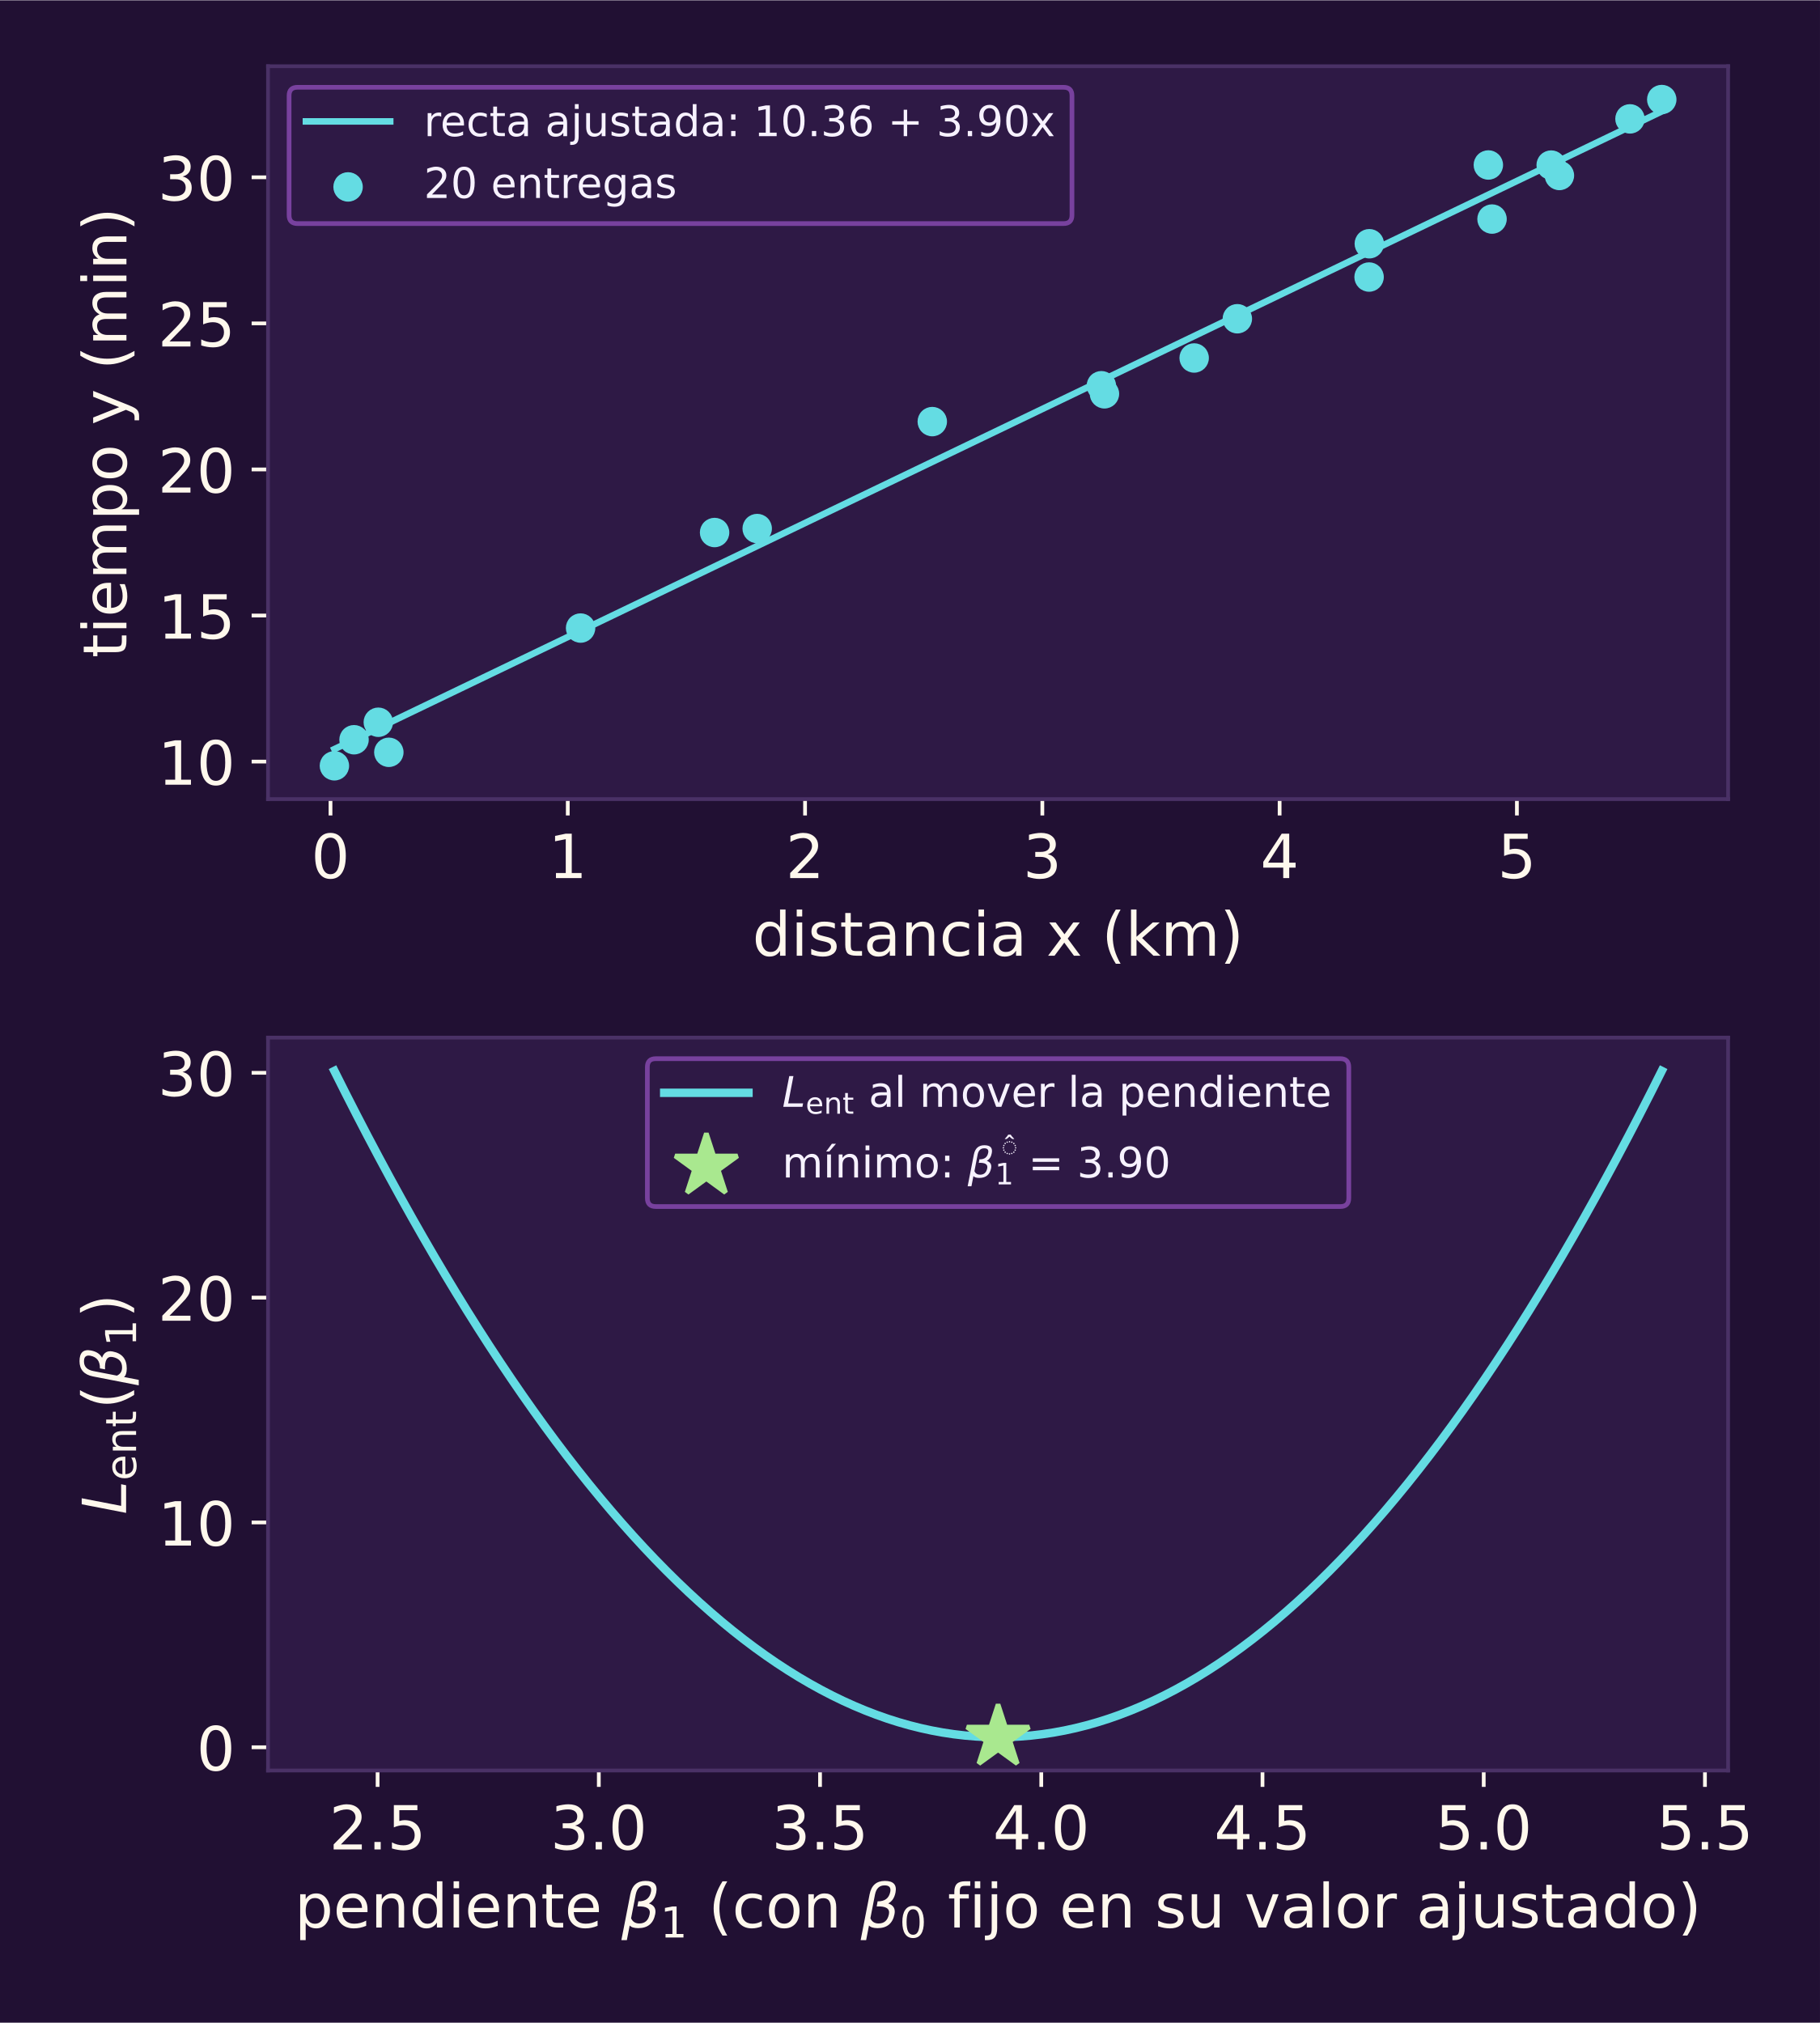
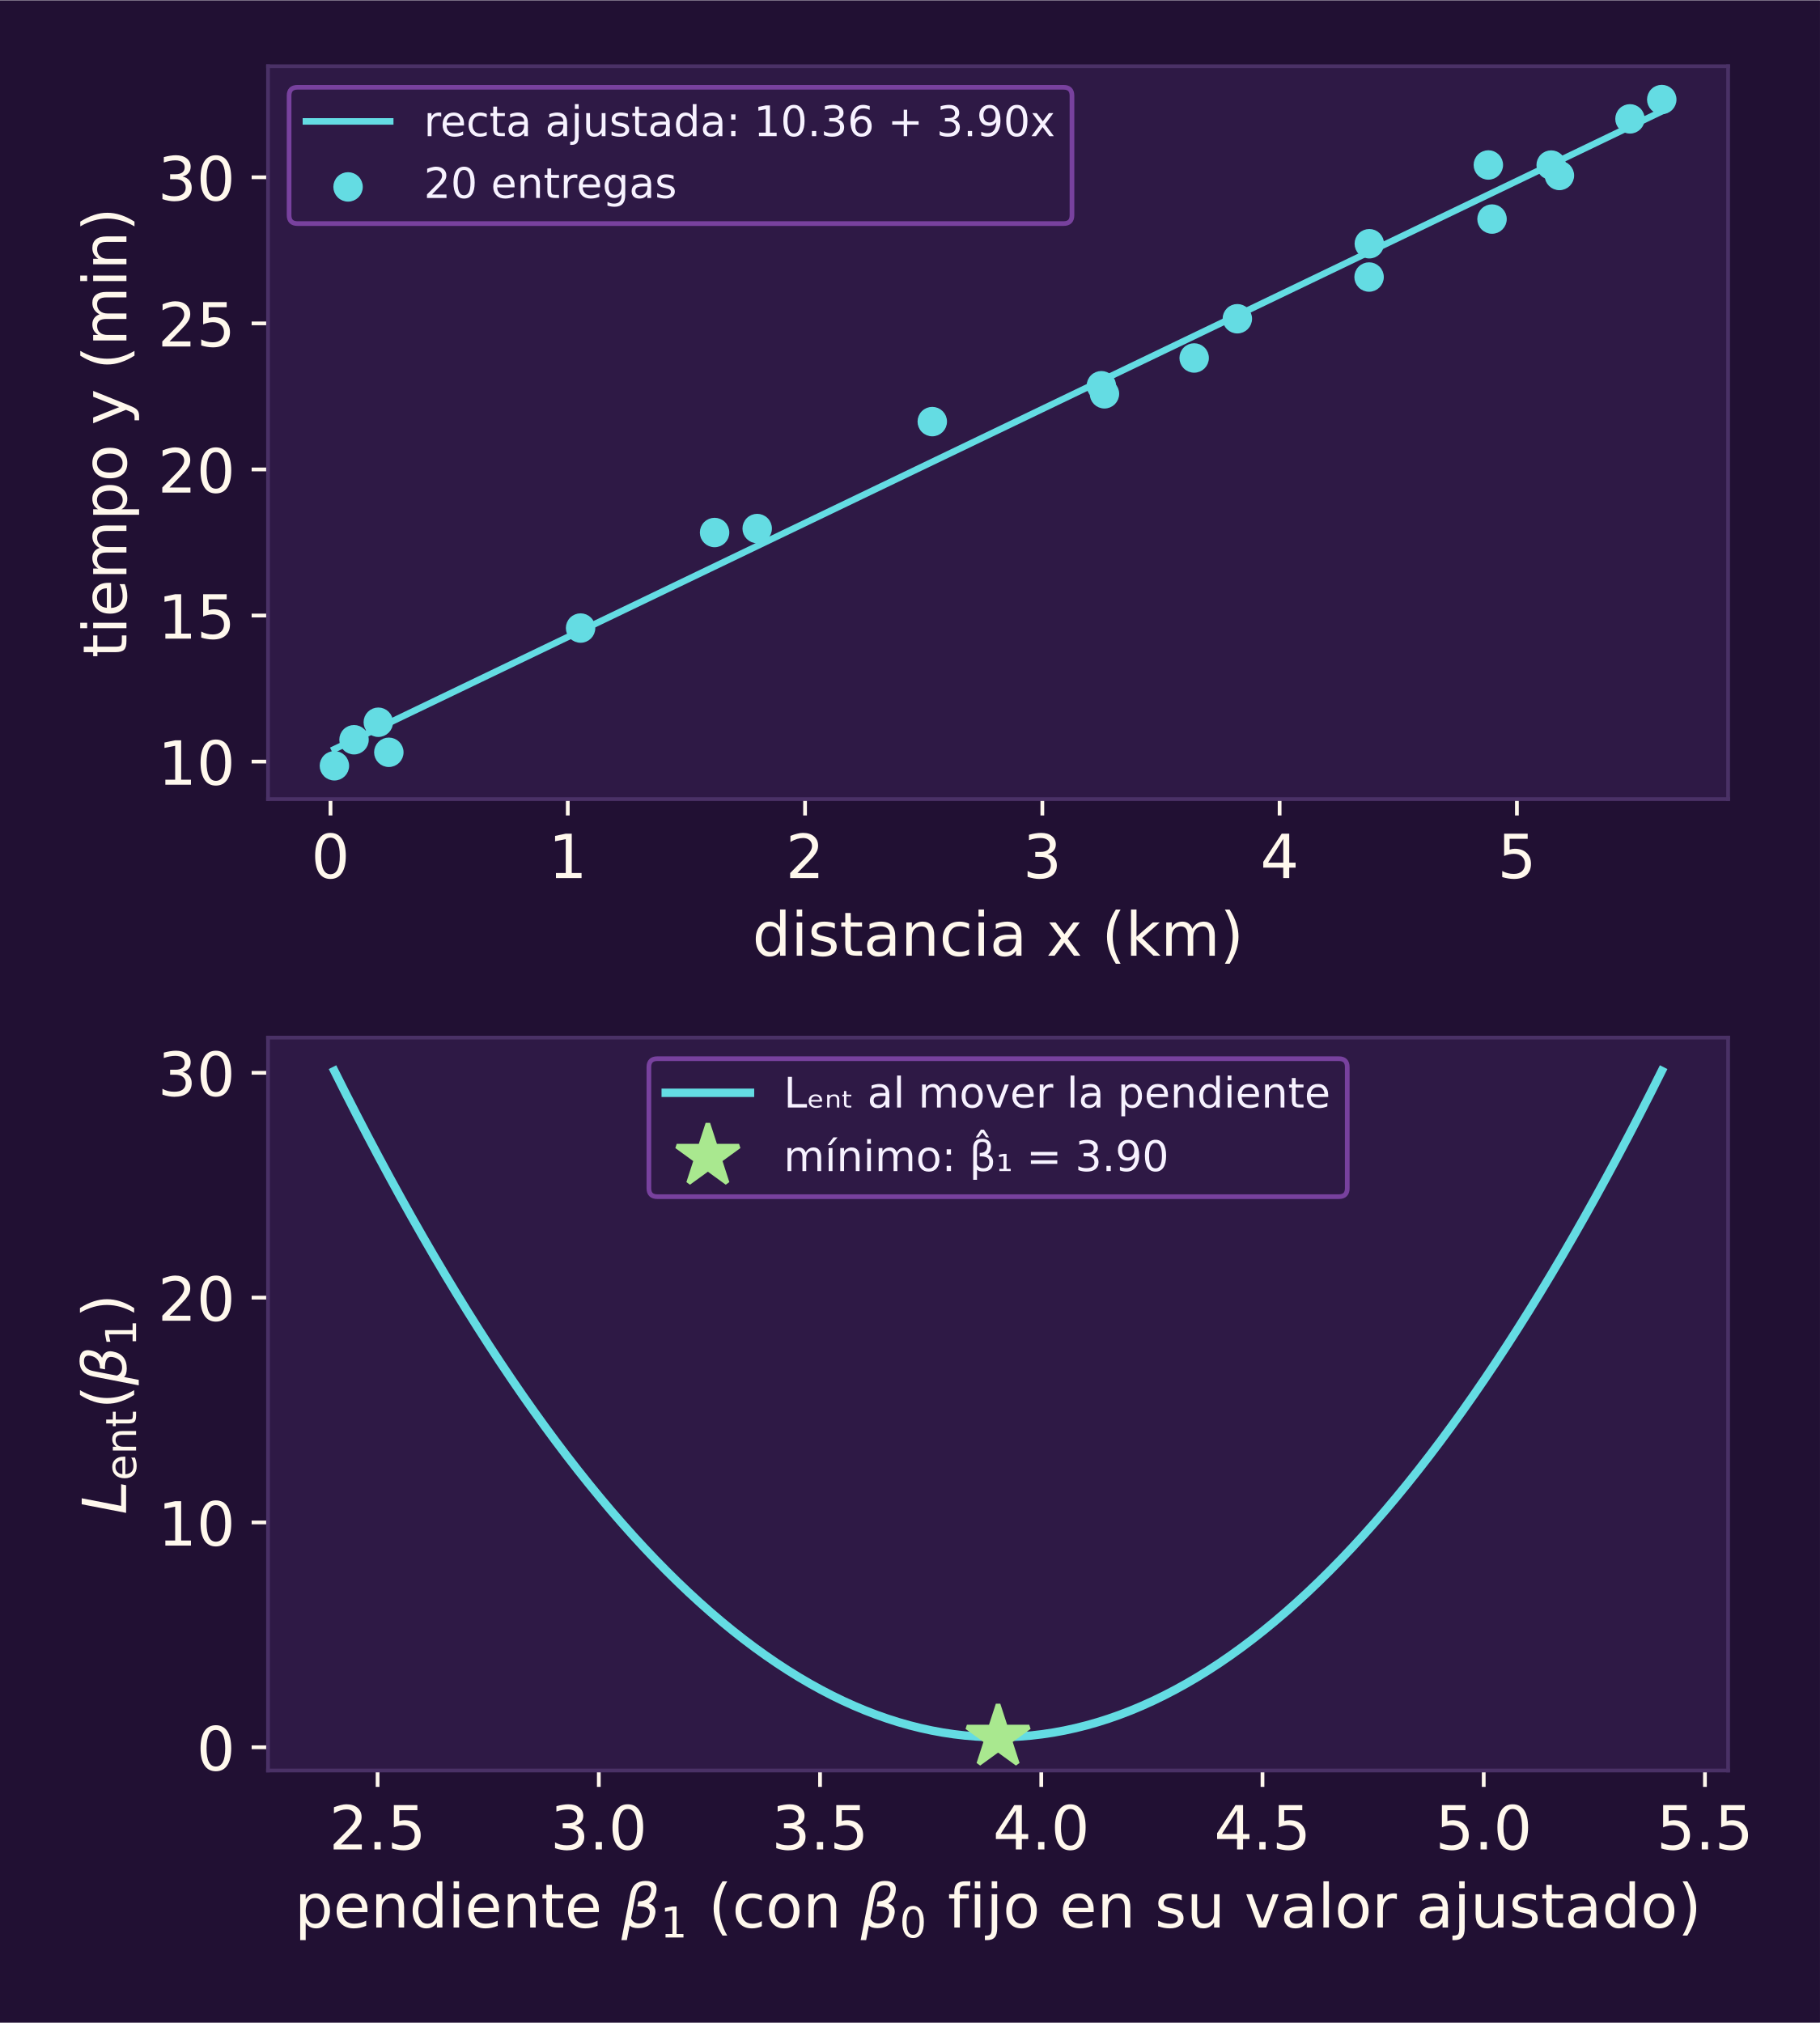
<svg xmlns="http://www.w3.org/2000/svg" xmlns:xlink="http://www.w3.org/1999/xlink" width="600" height="667" viewBox="0 0 388.8 432" role="img" aria-label="Arriba, 20 entregas y la recta ajustada, 10.36 más 3.90 x. Abajo, el error cuadrático medio de entrenamiento como función de la pendiente, una parábola con su mínimo en 3.90, donde vale 0.45: aprender es minimizar.">
  <rect x="0" y="0" width="388.8" height="432" fill="#211033" />
  <defs>
    <style type="text/css">*{stroke-linejoin: round; stroke-linecap: butt}</style>
  </defs>
  <g id="figure_1">
    <g id="patch_1">
      <path d="M 0 432  L 388.8 432  L 388.8 0  L 0 0  z " style="fill: #211033" />
    </g>
    <g id="axes_1">
      <g id="patch_2">
        <path d="M 57.26 170.62  L 369.192 170.62  L 369.192 14.04  L 57.26 14.04  z " style="fill: #2e1945" />
      </g>
      <g id="matplotlib.axis_1">
        <g id="xtick_1">
          <g id="line2d_1">
            <defs>
              <path id="md5d1416848" d="M 0 0  L 0 3.5  " style="stroke: #fff8ed; stroke-width: 0.8" />
            </defs>
            <g>
              <use xlink:href="#md5d1416848" x="70.606" y="170.62" style="fill: #fff8ed; stroke: #fff8ed; stroke-width: 0.8" />
            </g>
          </g>
          <g id="text_1">
            <text style="font-size: 13px; font-family: 'DejaVu Sans', sans-serif; text-anchor: middle; fill: #fff8ed" x="70.606" y="187.498" transform="rotate(-0 70.60582 187.498)">0</text>
          </g>
        </g>
        <g id="xtick_2">
          <g id="line2d_2">
            <g>
              <use xlink:href="#md5d1416848" x="121.298" y="170.62" style="fill: #fff8ed; stroke: #fff8ed; stroke-width: 0.8" />
            </g>
          </g>
          <g id="text_2">
            <text style="font-size: 13px; font-family: 'DejaVu Sans', sans-serif; text-anchor: middle; fill: #fff8ed" x="121.298" y="187.498" transform="rotate(-0 121.2985 187.498)">1</text>
          </g>
        </g>
        <g id="xtick_3">
          <g id="line2d_3">
            <g>
              <use xlink:href="#md5d1416848" x="171.991" y="170.62" style="fill: #fff8ed; stroke: #fff8ed; stroke-width: 0.8" />
            </g>
          </g>
          <g id="text_3">
            <text style="font-size: 13px; font-family: 'DejaVu Sans', sans-serif; text-anchor: middle; fill: #fff8ed" x="171.991" y="187.498" transform="rotate(-0 171.9911 187.498)">2</text>
          </g>
        </g>
        <g id="xtick_4">
          <g id="line2d_4">
            <g>
              <use xlink:href="#md5d1416848" x="222.684" y="170.62" style="fill: #fff8ed; stroke: #fff8ed; stroke-width: 0.8" />
            </g>
          </g>
          <g id="text_4">
            <text style="font-size: 13px; font-family: 'DejaVu Sans', sans-serif; text-anchor: middle; fill: #fff8ed" x="222.684" y="187.498" transform="rotate(-0 222.6838 187.498)">3</text>
          </g>
        </g>
        <g id="xtick_5">
          <g id="line2d_5">
            <g>
              <use xlink:href="#md5d1416848" x="273.376" y="170.62" style="fill: #fff8ed; stroke: #fff8ed; stroke-width: 0.8" />
            </g>
          </g>
          <g id="text_5">
            <text style="font-size: 13px; font-family: 'DejaVu Sans', sans-serif; text-anchor: middle; fill: #fff8ed" x="273.376" y="187.498" transform="rotate(-0 273.3765 187.498)">4</text>
          </g>
        </g>
        <g id="xtick_6">
          <g id="line2d_6">
            <g>
              <use xlink:href="#md5d1416848" x="324.069" y="170.62" style="fill: #fff8ed; stroke: #fff8ed; stroke-width: 0.8" />
            </g>
          </g>
          <g id="text_6">
            <text style="font-size: 13px; font-family: 'DejaVu Sans', sans-serif; text-anchor: middle; fill: #fff8ed" x="324.069" y="187.498" transform="rotate(-0 324.0691 187.498)">5</text>
          </g>
        </g>
        <g id="text_7">
          <text style="font-size: 13px; font-family: 'DejaVu Sans', sans-serif; text-anchor: middle; fill: #fff8ed" x="213.226" y="204.08" transform="rotate(-0 213.2262 204.0795)">distancia x (km)</text>
        </g>
      </g>
      <g id="matplotlib.axis_2">
        <g id="ytick_1">
          <g id="line2d_7">
            <defs>
              <path id="m7dde4cb0bd" d="M 0 0  L -3.5 0  " style="stroke: #fff8ed; stroke-width: 0.8" />
            </defs>
            <g>
              <use xlink:href="#m7dde4cb0bd" x="57.26" y="162.607" style="fill: #fff8ed; stroke: #fff8ed; stroke-width: 0.8" />
            </g>
          </g>
          <g id="text_8">
            <text style="font-size: 13px; font-family: 'DejaVu Sans', sans-serif; text-anchor: end; fill: #fff8ed" x="50.26" y="167.546" transform="rotate(-0 50.26 167.5463)">10</text>
          </g>
        </g>
        <g id="ytick_2">
          <g id="line2d_8">
            <g>
              <use xlink:href="#m7dde4cb0bd" x="57.26" y="131.399" style="fill: #fff8ed; stroke: #fff8ed; stroke-width: 0.8" />
            </g>
          </g>
          <g id="text_9">
            <text style="font-size: 13px; font-family: 'DejaVu Sans', sans-serif; text-anchor: end; fill: #fff8ed" x="50.26" y="136.338" transform="rotate(-0 50.26 136.3376)">15</text>
          </g>
        </g>
        <g id="ytick_3">
          <g id="line2d_9">
            <g>
              <use xlink:href="#m7dde4cb0bd" x="57.26" y="100.19" style="fill: #fff8ed; stroke: #fff8ed; stroke-width: 0.8" />
            </g>
          </g>
          <g id="text_10">
            <text style="font-size: 13px; font-family: 'DejaVu Sans', sans-serif; text-anchor: end; fill: #fff8ed" x="50.26" y="105.129" transform="rotate(-0 50.26 105.1288)">20</text>
          </g>
        </g>
        <g id="ytick_4">
          <g id="line2d_10">
            <g>
              <use xlink:href="#m7dde4cb0bd" x="57.26" y="68.981" style="fill: #fff8ed; stroke: #fff8ed; stroke-width: 0.8" />
            </g>
          </g>
          <g id="text_11">
            <text style="font-size: 13px; font-family: 'DejaVu Sans', sans-serif; text-anchor: end; fill: #fff8ed" x="50.26" y="73.92" transform="rotate(-0 50.26 73.92011)">25</text>
          </g>
        </g>
        <g id="ytick_5">
          <g id="line2d_11">
            <g>
              <use xlink:href="#m7dde4cb0bd" x="57.26" y="37.772" style="fill: #fff8ed; stroke: #fff8ed; stroke-width: 0.8" />
            </g>
          </g>
          <g id="text_12">
            <text style="font-size: 13px; font-family: 'DejaVu Sans', sans-serif; text-anchor: end; fill: #fff8ed" x="50.26" y="42.711" transform="rotate(-0 50.26 42.71137)">30</text>
          </g>
        </g>
        <g id="text_13">
          <text style="font-size: 13px; font-family: 'DejaVu Sans', sans-serif; text-anchor: middle; fill: #fff8ed" x="27.014" y="92.33" transform="rotate(-90 27.01391 92.33)">tiempo y (min)</text>
        </g>
      </g>
      <g id="patch_3">
        <path d="M 57.26 170.62  L 57.26 14.04  " style="fill: none; stroke: #4a3166; stroke-width: 0.8; stroke-linejoin: miter; stroke-linecap: square" />
      </g>
      <g id="patch_4">
        <path d="M 369.192 170.62  L 369.192 14.04  " style="fill: none; stroke: #4a3166; stroke-width: 0.8; stroke-linejoin: miter; stroke-linecap: square" />
      </g>
      <g id="patch_5">
        <path d="M 57.26 170.62  L 369.192 170.62  " style="fill: none; stroke: #4a3166; stroke-width: 0.8; stroke-linejoin: miter; stroke-linecap: square" />
      </g>
      <g id="patch_6">
        <path d="M 57.26 14.04  L 369.192 14.04  " style="fill: none; stroke: #4a3166; stroke-width: 0.8; stroke-linejoin: miter; stroke-linecap: square" />
      </g>
      <g id="muestra">
        <defs>
          <path id="mecf4e1a5b8" d="M 0 2.646  C 0.702 2.646 1.375 2.367 1.871 1.871  C 2.367 1.375 2.646 0.702 2.646 0  C 2.646 -0.702 2.367 -1.375 1.871 -1.871  C 1.375 -2.367 0.702 -2.646 0 -2.646  C -0.702 -2.646 -1.375 -2.367 -1.871 -1.871  C -2.367 -1.375 -2.646 -0.702 -2.646 0  C -2.646 0.702 -2.367 1.375 -1.871 1.871  C -1.375 2.367 -0.702 2.646 0 2.646  z " style="stroke: #64dce3" />
        </defs>
        <g clip-path="url(#p822f8dad43)">
          <use xlink:href="#mecf4e1a5b8" x="264.342" y="67.992" style="fill: #64dce3; stroke: #64dce3" />
          <use xlink:href="#mecf4e1a5b8" x="152.663" y="113.664" style="fill: #64dce3; stroke: #64dce3" />
          <use xlink:href="#mecf4e1a5b8" x="83.068" y="160.621" style="fill: #64dce3; stroke: #64dce3" />
          <use xlink:href="#mecf4e1a5b8" x="75.633" y="157.937" style="fill: #64dce3; stroke: #64dce3" />
          <use xlink:href="#mecf4e1a5b8" x="317.967" y="35.139" style="fill: #64dce3; stroke: #64dce3" />
          <use xlink:href="#mecf4e1a5b8" x="348.226" y="25.288" style="fill: #64dce3; stroke: #64dce3" />
          <use xlink:href="#mecf4e1a5b8" x="255.118" y="76.373" style="fill: #64dce3; stroke: #64dce3" />
          <use xlink:href="#mecf4e1a5b8" x="292.487" y="59.081" style="fill: #64dce3; stroke: #64dce3" />
          <use xlink:href="#mecf4e1a5b8" x="235.953" y="84.028" style="fill: #64dce3; stroke: #64dce3" />
          <use xlink:href="#mecf4e1a5b8" x="355.014" y="21.157" style="fill: #64dce3; stroke: #64dce3" />
          <use xlink:href="#mecf4e1a5b8" x="318.753" y="46.693" style="fill: #64dce3; stroke: #64dce3" />
          <use xlink:href="#mecf4e1a5b8" x="71.439" y="163.503" style="fill: #64dce3; stroke: #64dce3" />
          <use xlink:href="#mecf4e1a5b8" x="331.39" y="35.16" style="fill: #64dce3; stroke: #64dce3" />
          <use xlink:href="#mecf4e1a5b8" x="80.821" y="154.2" style="fill: #64dce3; stroke: #64dce3" />
          <use xlink:href="#mecf4e1a5b8" x="292.535" y="51.964" style="fill: #64dce3; stroke: #64dce3" />
          <use xlink:href="#mecf4e1a5b8" x="124.033" y="134.076" style="fill: #64dce3; stroke: #64dce3" />
          <use xlink:href="#mecf4e1a5b8" x="333.147" y="37.382" style="fill: #64dce3; stroke: #64dce3" />
          <use xlink:href="#mecf4e1a5b8" x="235.294" y="82.304" style="fill: #64dce3; stroke: #64dce3" />
          <use xlink:href="#mecf4e1a5b8" x="161.765" y="112.817" style="fill: #64dce3; stroke: #64dce3" />
          <use xlink:href="#mecf4e1a5b8" x="199.169" y="89.966" style="fill: #64dce3; stroke: #64dce3" />
        </g>
      </g>
      <g id="ajuste">
        <path d="M 71.439 159.945  L 355.014 23.688  L 355.014 23.688  " clip-path="url(#p822f8dad43)" style="fill: none; stroke: #64dce3; stroke-width: 1.4; stroke-linecap: square" />
      </g>
      <g id="legend_1">
        <g id="patch_7">
          <path d="M 63.56 47.661  L 227.214 47.661  Q 229.014 47.661 229.014 45.861  L 229.014 20.34  Q 229.014 18.54 227.214 18.54  L 63.56 18.54  Q 61.76 18.54 61.76 20.34  L 61.76 45.861  Q 61.76 47.661 63.56 47.661  z " style="fill: #2e1945; stroke: #78419e; stroke-linejoin: miter" />
        </g>
        <g id="line2d_12">
          <path d="M 65.36 25.829  L 74.36 25.829  L 83.36 25.829  " style="fill: none; stroke: #64dce3; stroke-width: 1.4; stroke-linecap: square" />
        </g>
        <g id="text_14">
          <text style="font-size: 9px; font-family: 'DejaVu Sans', sans-serif; text-anchor: start; fill: #f7f2ff" x="90.56" y="28.979" transform="rotate(-0 90.56 28.97859)">recta ajustada: 10.36 + 3.90x</text>
        </g>
        <g id="PathCollection_1">
          <g>
            <use xlink:href="#mecf4e1a5b8" x="74.36" y="39.826" style="fill: #64dce3; stroke: #64dce3" />
          </g>
        </g>
        <g id="text_15">
          <text style="font-size: 9px; font-family: 'DejaVu Sans', sans-serif; text-anchor: start; fill: #f7f2ff" x="90.56" y="42.189" transform="rotate(-0 90.56 42.18891)">20 entregas</text>
        </g>
      </g>
    </g>
    <g id="axes_2">
      <g id="patch_8">
        <path d="M 57.26 378.16  L 369.192 378.16  L 369.192 221.58  L 57.26 221.58  z " style="fill: #2e1945" />
      </g>
      <g id="matplotlib.axis_3">
        <g id="xtick_7">
          <g id="line2d_13">
            <g>
              <use xlink:href="#md5d1416848" x="80.667" y="378.16" style="fill: #fff8ed; stroke: #fff8ed; stroke-width: 0.8" />
            </g>
          </g>
          <g id="text_16">
            <text style="font-size: 13px; font-family: 'DejaVu Sans', sans-serif; text-anchor: middle; fill: #fff8ed" x="80.667" y="395.038" transform="rotate(-0 80.66662 395.038)">2.5</text>
          </g>
        </g>
        <g id="xtick_8">
          <g id="line2d_14">
            <g>
              <use xlink:href="#md5d1416848" x="127.929" y="378.16" style="fill: #fff8ed; stroke: #fff8ed; stroke-width: 0.8" />
            </g>
          </g>
          <g id="text_17">
            <text style="font-size: 13px; font-family: 'DejaVu Sans', sans-serif; text-anchor: middle; fill: #fff8ed" x="127.929" y="395.038" transform="rotate(-0 127.9291 395.038)">3.0</text>
          </g>
        </g>
        <g id="xtick_9">
          <g id="line2d_15">
            <g>
              <use xlink:href="#md5d1416848" x="175.192" y="378.16" style="fill: #fff8ed; stroke: #fff8ed; stroke-width: 0.8" />
            </g>
          </g>
          <g id="text_18">
            <text style="font-size: 13px; font-family: 'DejaVu Sans', sans-serif; text-anchor: middle; fill: #fff8ed" x="175.192" y="395.038" transform="rotate(-0 175.1916 395.038)">3.5</text>
          </g>
        </g>
        <g id="xtick_10">
          <g id="line2d_16">
            <g>
              <use xlink:href="#md5d1416848" x="222.454" y="378.16" style="fill: #fff8ed; stroke: #fff8ed; stroke-width: 0.8" />
            </g>
          </g>
          <g id="text_19">
            <text style="font-size: 13px; font-family: 'DejaVu Sans', sans-serif; text-anchor: middle; fill: #fff8ed" x="222.454" y="395.038" transform="rotate(-0 222.4541 395.038)">4.0</text>
          </g>
        </g>
        <g id="xtick_11">
          <g id="line2d_17">
            <g>
              <use xlink:href="#md5d1416848" x="269.717" y="378.16" style="fill: #fff8ed; stroke: #fff8ed; stroke-width: 0.8" />
            </g>
          </g>
          <g id="text_20">
            <text style="font-size: 13px; font-family: 'DejaVu Sans', sans-serif; text-anchor: middle; fill: #fff8ed" x="269.717" y="395.038" transform="rotate(-0 269.7166 395.038)">4.5</text>
          </g>
        </g>
        <g id="xtick_12">
          <g id="line2d_18">
            <g>
              <use xlink:href="#md5d1416848" x="316.979" y="378.16" style="fill: #fff8ed; stroke: #fff8ed; stroke-width: 0.8" />
            </g>
          </g>
          <g id="text_21">
            <text style="font-size: 13px; font-family: 'DejaVu Sans', sans-serif; text-anchor: middle; fill: #fff8ed" x="316.979" y="395.038" transform="rotate(-0 316.9791 395.038)">5.0</text>
          </g>
        </g>
        <g id="xtick_13">
          <g id="line2d_19">
            <g>
              <use xlink:href="#md5d1416848" x="364.242" y="378.16" style="fill: #fff8ed; stroke: #fff8ed; stroke-width: 0.8" />
            </g>
          </g>
          <g id="text_22">
            <text style="font-size: 13px; font-family: 'DejaVu Sans', sans-serif; text-anchor: middle; fill: #fff8ed" x="364.242" y="395.038" transform="rotate(-0 364.2416 395.038)">5.5</text>
          </g>
        </g>
        <g id="text_23">
          <g style="fill: #fff8ed" transform="translate(62.94622 411.7516)">
            <text>
              <tspan x="0" y="-0.047" style="font-size: 13px; font-family: 'DejaVu Sans'; fill: #fff8ed">p</tspan>
              <tspan x="8.252" y="-0.047" style="font-size: 13px; font-family: 'DejaVu Sans'; fill: #fff8ed">e</tspan>
              <tspan x="16.25" y="-0.047" style="font-size: 13px; font-family: 'DejaVu Sans'; fill: #fff8ed">n</tspan>
              <tspan x="24.489" y="-0.047" style="font-size: 13px; font-family: 'DejaVu Sans'; fill: #fff8ed">d</tspan>
              <tspan x="32.741" y="-0.047" style="font-size: 13px; font-family: 'DejaVu Sans'; fill: #fff8ed">i</tspan>
              <tspan x="36.353" y="-0.047" style="font-size: 13px; font-family: 'DejaVu Sans'; fill: #fff8ed">e</tspan>
              <tspan x="44.351" y="-0.047" style="font-size: 13px; font-family: 'DejaVu Sans'; fill: #fff8ed">n</tspan>
              <tspan x="52.59" y="-0.047" style="font-size: 13px; font-family: 'DejaVu Sans'; fill: #fff8ed">t</tspan>
              <tspan x="57.688" y="-0.047" style="font-size: 13px; font-family: 'DejaVu Sans'; fill: #fff8ed">e</tspan>
              <tspan x="65.686" y="-0.047" style="font-size: 13px; font-family: 'DejaVu Sans'; fill: #fff8ed"> </tspan>
              <tspan x="84.259" y="-0.047" style="font-size: 13px; font-family: 'DejaVu Sans'; fill: #fff8ed"> </tspan>
              <tspan x="88.392" y="-0.047" style="font-size: 13px; font-family: 'DejaVu Sans'; fill: #fff8ed">(</tspan>
              <tspan x="93.464" y="-0.047" style="font-size: 13px; font-family: 'DejaVu Sans'; fill: #fff8ed">c</tspan>
              <tspan x="100.611" y="-0.047" style="font-size: 13px; font-family: 'DejaVu Sans'; fill: #fff8ed">o</tspan>
              <tspan x="108.565" y="-0.047" style="font-size: 13px; font-family: 'DejaVu Sans'; fill: #fff8ed">n</tspan>
              <tspan x="116.804" y="-0.047" style="font-size: 13px; font-family: 'DejaVu Sans'; fill: #fff8ed"> </tspan>
              <tspan x="135.378" y="-0.047" style="font-size: 13px; font-family: 'DejaVu Sans'; fill: #fff8ed"> </tspan>
              <tspan x="139.51" y="-0.047" style="font-size: 13px; font-family: 'DejaVu Sans'; fill: #fff8ed">f</tspan>
              <tspan x="144.087" y="-0.047" style="font-size: 13px; font-family: 'DejaVu Sans'; fill: #fff8ed">i</tspan>
              <tspan x="147.699" y="-0.047" style="font-size: 13px; font-family: 'DejaVu Sans'; fill: #fff8ed">j</tspan>
              <tspan x="151.31" y="-0.047" style="font-size: 13px; font-family: 'DejaVu Sans'; fill: #fff8ed">o</tspan>
              <tspan x="159.264" y="-0.047" style="font-size: 13px; font-family: 'DejaVu Sans'; fill: #fff8ed"> </tspan>
              <tspan x="163.396" y="-0.047" style="font-size: 13px; font-family: 'DejaVu Sans'; fill: #fff8ed">e</tspan>
              <tspan x="171.394" y="-0.047" style="font-size: 13px; font-family: 'DejaVu Sans'; fill: #fff8ed">n</tspan>
              <tspan x="179.634" y="-0.047" style="font-size: 13px; font-family: 'DejaVu Sans'; fill: #fff8ed"> </tspan>
              <tspan x="183.766" y="-0.047" style="font-size: 13px; font-family: 'DejaVu Sans'; fill: #fff8ed">s</tspan>
              <tspan x="190.539" y="-0.047" style="font-size: 13px; font-family: 'DejaVu Sans'; fill: #fff8ed">u</tspan>
              <tspan x="198.778" y="-0.047" style="font-size: 13px; font-family: 'DejaVu Sans'; fill: #fff8ed"> </tspan>
              <tspan x="202.91" y="-0.047" style="font-size: 13px; font-family: 'DejaVu Sans'; fill: #fff8ed">v</tspan>
              <tspan x="210.604" y="-0.047" style="font-size: 13px; font-family: 'DejaVu Sans'; fill: #fff8ed">a</tspan>
              <tspan x="218.57" y="-0.047" style="font-size: 13px; font-family: 'DejaVu Sans'; fill: #fff8ed">l</tspan>
              <tspan x="222.182" y="-0.047" style="font-size: 13px; font-family: 'DejaVu Sans'; fill: #fff8ed">o</tspan>
              <tspan x="230.136" y="-0.047" style="font-size: 13px; font-family: 'DejaVu Sans'; fill: #fff8ed">r</tspan>
              <tspan x="235.48" y="-0.047" style="font-size: 13px; font-family: 'DejaVu Sans'; fill: #fff8ed"> </tspan>
              <tspan x="239.613" y="-0.047" style="font-size: 13px; font-family: 'DejaVu Sans'; fill: #fff8ed">a</tspan>
              <tspan x="247.579" y="-0.047" style="font-size: 13px; font-family: 'DejaVu Sans'; fill: #fff8ed">j</tspan>
              <tspan x="251.191" y="-0.047" style="font-size: 13px; font-family: 'DejaVu Sans'; fill: #fff8ed">u</tspan>
              <tspan x="259.43" y="-0.047" style="font-size: 13px; font-family: 'DejaVu Sans'; fill: #fff8ed">s</tspan>
              <tspan x="266.203" y="-0.047" style="font-size: 13px; font-family: 'DejaVu Sans'; fill: #fff8ed">t</tspan>
              <tspan x="271.3" y="-0.047" style="font-size: 13px; font-family: 'DejaVu Sans'; fill: #fff8ed">a</tspan>
              <tspan x="279.266" y="-0.047" style="font-size: 13px; font-family: 'DejaVu Sans'; fill: #fff8ed">d</tspan>
              <tspan x="287.518" y="-0.047" style="font-size: 13px; font-family: 'DejaVu Sans'; fill: #fff8ed">o</tspan>
              <tspan x="295.472" y="-0.047" style="font-size: 13px; font-family: 'DejaVu Sans'; fill: #fff8ed">)</tspan>
              <tspan x="69.818" y="-0.047" style="font-style: oblique; font-size: 13px; font-family: 'DejaVu Sans'; fill: #fff8ed">β</tspan>
              <tspan x="120.936" y="-0.047" style="font-style: oblique; font-size: 13px; font-family: 'DejaVu Sans'; fill: #fff8ed">β</tspan>
              <tspan x="78.114" y="2.086" style="font-size: 9.1px; font-family: 'DejaVu Sans'; fill: #fff8ed">1</tspan>
              <tspan x="129.233" y="2.086" style="font-size: 9.1px; font-family: 'DejaVu Sans'; fill: #fff8ed">0</tspan>
            </text>
          </g>
        </g>
      </g>
      <g id="matplotlib.axis_4">
        <g id="ytick_6">
          <g id="line2d_20">
            <g>
              <use xlink:href="#m7dde4cb0bd" x="57.26" y="373.202" style="fill: #fff8ed; stroke: #fff8ed; stroke-width: 0.8" />
            </g>
          </g>
          <g id="text_24">
            <text style="font-size: 13px; font-family: 'DejaVu Sans', sans-serif; text-anchor: end; fill: #fff8ed" x="50.26" y="378.141" transform="rotate(-0 50.26 378.1412)">0</text>
          </g>
        </g>
        <g id="ytick_7">
          <g id="line2d_21">
            <g>
              <use xlink:href="#m7dde4cb0bd" x="57.26" y="325.167" style="fill: #fff8ed; stroke: #fff8ed; stroke-width: 0.8" />
            </g>
          </g>
          <g id="text_25">
            <text style="font-size: 13px; font-family: 'DejaVu Sans', sans-serif; text-anchor: end; fill: #fff8ed" x="50.26" y="330.106" transform="rotate(-0 50.26 330.106)">10</text>
          </g>
        </g>
        <g id="ytick_8">
          <g id="line2d_22">
            <g>
              <use xlink:href="#m7dde4cb0bd" x="57.26" y="277.132" style="fill: #fff8ed; stroke: #fff8ed; stroke-width: 0.8" />
            </g>
          </g>
          <g id="text_26">
            <text style="font-size: 13px; font-family: 'DejaVu Sans', sans-serif; text-anchor: end; fill: #fff8ed" x="50.26" y="282.071" transform="rotate(-0 50.26 282.0709)">20</text>
          </g>
        </g>
        <g id="ytick_9">
          <g id="line2d_23">
            <g>
              <use xlink:href="#m7dde4cb0bd" x="57.26" y="229.097" style="fill: #fff8ed; stroke: #fff8ed; stroke-width: 0.8" />
            </g>
          </g>
          <g id="text_27">
            <text style="font-size: 13px; font-family: 'DejaVu Sans', sans-serif; text-anchor: end; fill: #fff8ed" x="50.26" y="234.036" transform="rotate(-0 50.26 234.0358)">30</text>
          </g>
        </g>
        <g id="text_28">
          <g style="fill: #fff8ed" transform="translate(26.9875 323.465) rotate(-90)">
            <text>
              <tspan x="0" y="-0.047" style="font-style: oblique; font-size: 13px; font-family: 'DejaVu Sans'; fill: #fff8ed">L</tspan>
              <tspan x="27.604" y="-0.047" style="font-style: oblique; font-size: 13px; font-family: 'DejaVu Sans'; fill: #fff8ed">β</tspan>
              <tspan x="7.243" y="2.086" style="font-size: 9.1px; font-family: 'DejaVu Sans'; fill: #fff8ed">e</tspan>
              <tspan x="12.841" y="2.086" style="font-size: 9.1px; font-family: 'DejaVu Sans'; fill: #fff8ed">n</tspan>
              <tspan x="18.609" y="2.086" style="font-size: 9.1px; font-family: 'DejaVu Sans'; fill: #fff8ed">t</tspan>
              <tspan x="35.9" y="2.086" style="font-size: 9.1px; font-family: 'DejaVu Sans'; fill: #fff8ed">1</tspan>
              <tspan x="22.532" y="-0.047" style="font-size: 13px; font-family: 'DejaVu Sans'; fill: #fff8ed">(</tspan>
              <tspan x="42.046" y="-0.047" style="font-size: 13px; font-family: 'DejaVu Sans'; fill: #fff8ed">)</tspan>
            </text>
          </g>
        </g>
      </g>
      <g id="line2d_24">
        <path d="M 71.439 228.697  L 73.802 233.403  L 76.165 238.029  L 78.528 242.576  L 80.891 247.044  L 83.254 251.433  L 85.617 255.743  L 87.981 259.974  L 90.344 264.125  L 92.707 268.198  L 95.07 272.192  L 97.433 276.106  L 99.796 279.942  L 102.159 283.698  L 104.522 287.375  L 106.886 290.973  L 109.249 294.493  L 111.612 297.933  L 113.975 301.293  L 116.338 304.575  L 118.701 307.778  L 121.064 310.902  L 123.427 313.946  L 125.791 316.912  L 128.154 319.798  L 130.517 322.606  L 132.88 325.334  L 135.243 327.983  L 137.606 330.553  L 139.969 333.044  L 142.332 335.456  L 144.696 337.789  L 147.059 340.043  L 149.422 342.218  L 151.785 344.313  L 154.148 346.33  L 156.511 348.267  L 158.874 350.126  L 161.237 351.905  L 163.601 353.605  L 165.964 355.227  L 168.327 356.769  L 170.69 358.232  L 173.053 359.616  L 175.416 360.92  L 177.779 362.146  L 180.142 363.293  L 182.506 364.36  L 184.869 365.349  L 187.232 366.258  L 189.595 367.089  L 191.958 367.84  L 194.321 368.512  L 196.684 369.105  L 199.047 369.619  L 201.411 370.054  L 203.774 370.41  L 206.137 370.687  L 208.5 370.885  L 210.863 371.003  L 213.226 371.043  L 215.589 371.003  L 217.952 370.885  L 220.316 370.687  L 222.679 370.41  L 225.042 370.054  L 227.405 369.619  L 229.768 369.105  L 232.131 368.512  L 234.494 367.84  L 236.857 367.089  L 239.221 366.258  L 241.584 365.349  L 243.947 364.36  L 246.31 363.293  L 248.673 362.146  L 251.036 360.92  L 253.399 359.616  L 255.762 358.232  L 258.126 356.769  L 260.489 355.227  L 262.852 353.605  L 265.215 351.905  L 267.578 350.126  L 269.941 348.267  L 272.304 346.33  L 274.667 344.313  L 277.031 342.218  L 279.394 340.043  L 281.757 337.789  L 284.12 335.456  L 286.483 333.044  L 288.846 330.553  L 291.209 327.983  L 293.572 325.334  L 295.936 322.606  L 298.299 319.798  L 300.662 316.912  L 303.025 313.946  L 305.388 310.902  L 307.751 307.778  L 310.114 304.575  L 312.477 301.293  L 314.841 297.933  L 317.204 294.493  L 319.567 290.973  L 321.93 287.375  L 324.293 283.698  L 326.656 279.942  L 329.019 276.106  L 331.382 272.192  L 333.746 268.198  L 336.109 264.125  L 338.472 259.974  L 340.835 255.743  L 343.198 251.433  L 345.561 247.044  L 347.924 242.576  L 350.287 238.029  L 352.651 233.403  L 355.014 228.697  " clip-path="url(#pa073d48d4b)" style="fill: none; stroke: #64dce3; stroke-width: 1.8; stroke-linecap: square" />
      </g>
      <g id="minimo">
        <defs>
          <path id="mcf799ef4fe" d="M 0 -7  L -1.572 -2.163  L -6.657 -2.163  L -2.543 0.826  L -4.114 5.663  L -0 2.674  L 4.114 5.663  L 2.543 0.826  L 6.657 -2.163  L 1.572 -2.163  z " style="stroke: #a9e88f; stroke-linejoin: bevel" />
        </defs>
        <g clip-path="url(#pa073d48d4b)">
          <use xlink:href="#mcf799ef4fe" x="213.226" y="371.043" style="fill: #a9e88f; stroke: #a9e88f; stroke-linejoin: bevel" />
        </g>
      </g>
      <g id="patch_9">
        <path d="M 57.26 378.16  L 57.26 221.58  " style="fill: none; stroke: #4a3166; stroke-width: 0.8; stroke-linejoin: miter; stroke-linecap: square" />
      </g>
      <g id="patch_10">
        <path d="M 369.192 378.16  L 369.192 221.58  " style="fill: none; stroke: #4a3166; stroke-width: 0.8; stroke-linejoin: miter; stroke-linecap: square" />
      </g>
      <g id="patch_11">
        <path d="M 57.26 378.16  L 369.192 378.16  " style="fill: none; stroke: #4a3166; stroke-width: 0.8; stroke-linejoin: miter; stroke-linecap: square" />
      </g>
      <g id="patch_12">
        <path d="M 57.26 221.58  L 369.192 221.58  " style="fill: none; stroke: #4a3166; stroke-width: 0.8; stroke-linejoin: miter; stroke-linecap: square" />
      </g>
      <g id="legend_2">
        <g id="patch_13">
-           <path d="M 140.101 257.67  L 286.351 257.67  Q 288.151 257.67 288.151 255.87  L 288.151 227.88  Q 288.151 226.08 286.351 226.08  L 140.101 226.08  Q 138.301 226.08 138.301 227.88  L 138.301 255.87  Q 138.301 257.67 140.101 257.67  z " style="fill: #2e1945; stroke: #78419e; stroke-linejoin: miter" />
+           <path d="M 140.428 255.561  L 286.024 255.561  Q 287.824 255.561 287.824 253.761  L 287.824 227.88  Q 287.824 226.08 286.024 226.08  L 140.428 226.08  Q 138.628 226.08 138.628 227.88  L 138.628 253.761  Q 138.628 255.561 140.428 255.561  z " style="fill: #2e1945; stroke: #78419e; stroke-linejoin: miter" />
        </g>
        <g id="line2d_25">
-           <path d="M 141.901 233.37  L 150.901 233.37  L 159.901 233.37  " style="fill: none; stroke: #64dce3; stroke-width: 1.8; stroke-linecap: square" />
+           <path d="M 142.228 233.369  L 151.228 233.369  L 160.228 233.369  " style="fill: none; stroke: #64dce3; stroke-width: 1.8; stroke-linecap: square" />
        </g>
        <g id="text_29">
-           <g style="fill: #f7f2ff" transform="translate(167.1012 236.52)">
-             <text>
-               <tspan x="0" y="-0.156" style="font-style: oblique; font-size: 9px; font-family: 'DejaVu Sans'; fill: #f7f2ff">L</tspan>
-               <tspan x="5.014" y="1.32" style="font-size: 6.3px; font-family: 'DejaVu Sans'; fill: #f7f2ff">e</tspan>
-               <tspan x="8.89" y="1.32" style="font-size: 6.3px; font-family: 'DejaVu Sans'; fill: #f7f2ff">n</tspan>
-               <tspan x="12.883" y="1.32" style="font-size: 6.3px; font-family: 'DejaVu Sans'; fill: #f7f2ff">t</tspan>
-               <tspan x="15.599" y="-0.156" style="font-size: 9px; font-family: 'DejaVu Sans'; fill: #f7f2ff"> </tspan>
-               <tspan x="18.46" y="-0.156" style="font-size: 9px; font-family: 'DejaVu Sans'; fill: #f7f2ff">a</tspan>
-               <tspan x="23.975" y="-0.156" style="font-size: 9px; font-family: 'DejaVu Sans'; fill: #f7f2ff">l</tspan>
-               <tspan x="26.476" y="-0.156" style="font-size: 9px; font-family: 'DejaVu Sans'; fill: #f7f2ff"> </tspan>
-               <tspan x="29.337" y="-0.156" style="font-size: 9px; font-family: 'DejaVu Sans'; fill: #f7f2ff">m</tspan>
-               <tspan x="38.104" y="-0.156" style="font-size: 9px; font-family: 'DejaVu Sans'; fill: #f7f2ff">o</tspan>
-               <tspan x="43.61" y="-0.156" style="font-size: 9px; font-family: 'DejaVu Sans'; fill: #f7f2ff">v</tspan>
-               <tspan x="48.936" y="-0.156" style="font-size: 9px; font-family: 'DejaVu Sans'; fill: #f7f2ff">e</tspan>
-               <tspan x="54.473" y="-0.156" style="font-size: 9px; font-family: 'DejaVu Sans'; fill: #f7f2ff">r</tspan>
-               <tspan x="58.173" y="-0.156" style="font-size: 9px; font-family: 'DejaVu Sans'; fill: #f7f2ff"> </tspan>
-               <tspan x="61.034" y="-0.156" style="font-size: 9px; font-family: 'DejaVu Sans'; fill: #f7f2ff">l</tspan>
-               <tspan x="63.535" y="-0.156" style="font-size: 9px; font-family: 'DejaVu Sans'; fill: #f7f2ff">a</tspan>
-               <tspan x="69.05" y="-0.156" style="font-size: 9px; font-family: 'DejaVu Sans'; fill: #f7f2ff"> </tspan>
-               <tspan x="71.911" y="-0.156" style="font-size: 9px; font-family: 'DejaVu Sans'; fill: #f7f2ff">p</tspan>
-               <tspan x="77.624" y="-0.156" style="font-size: 9px; font-family: 'DejaVu Sans'; fill: #f7f2ff">e</tspan>
-               <tspan x="83.161" y="-0.156" style="font-size: 9px; font-family: 'DejaVu Sans'; fill: #f7f2ff">n</tspan>
-               <tspan x="88.865" y="-0.156" style="font-size: 9px; font-family: 'DejaVu Sans'; fill: #f7f2ff">d</tspan>
-               <tspan x="94.578" y="-0.156" style="font-size: 9px; font-family: 'DejaVu Sans'; fill: #f7f2ff">i</tspan>
-               <tspan x="97.078" y="-0.156" style="font-size: 9px; font-family: 'DejaVu Sans'; fill: #f7f2ff">e</tspan>
-               <tspan x="102.615" y="-0.156" style="font-size: 9px; font-family: 'DejaVu Sans'; fill: #f7f2ff">n</tspan>
-               <tspan x="108.319" y="-0.156" style="font-size: 9px; font-family: 'DejaVu Sans'; fill: #f7f2ff">t</tspan>
-               <tspan x="111.848" y="-0.156" style="font-size: 9px; font-family: 'DejaVu Sans'; fill: #f7f2ff">e</tspan>
-             </text>
-           </g>
+           <text style="font-size: 9px; font-family: 'DejaVu Sans', sans-serif; text-anchor: start; fill: #f7f2ff" x="167.428" y="236.519" transform="rotate(-0 167.4282 236.5186)">Lₑₙₜ al mover la pendiente</text>
        </g>
        <g id="line2d_26">
          <g>
-             <use xlink:href="#mcf799ef4fe" x="150.901" y="249.03" style="fill: #a9e88f; stroke: #a9e88f; stroke-linejoin: bevel" />
+             <use xlink:href="#mcf799ef4fe" x="151.228" y="246.939" style="fill: #a9e88f; stroke: #a9e88f; stroke-linejoin: bevel" />
          </g>
        </g>
        <g id="text_30">
-           <g style="fill: #f7f2ff" transform="translate(167.1012 252.18)">
-             <text>
-               <tspan x="0" y="-0.719" style="font-size: 9px; font-family: 'DejaVu Sans'; fill: #f7f2ff">m</tspan>
-               <tspan x="8.767" y="-0.719" style="font-size: 9px; font-family: 'DejaVu Sans'; fill: #f7f2ff">í</tspan>
-               <tspan x="11.268" y="-0.719" style="font-size: 9px; font-family: 'DejaVu Sans'; fill: #f7f2ff">n</tspan>
-               <tspan x="16.972" y="-0.719" style="font-size: 9px; font-family: 'DejaVu Sans'; fill: #f7f2ff">i</tspan>
-               <tspan x="19.472" y="-0.719" style="font-size: 9px; font-family: 'DejaVu Sans'; fill: #f7f2ff">m</tspan>
-               <tspan x="28.239" y="-0.719" style="font-size: 9px; font-family: 'DejaVu Sans'; fill: #f7f2ff">o</tspan>
-               <tspan x="33.746" y="-0.719" style="font-size: 9px; font-family: 'DejaVu Sans'; fill: #f7f2ff">:</tspan>
-               <tspan x="36.778" y="-0.719" style="font-size: 9px; font-family: 'DejaVu Sans'; fill: #f7f2ff"> </tspan>
-               <tspan x="49.723" y="-0.719" style="font-size: 9px; font-family: 'DejaVu Sans'; fill: #f7f2ff"> </tspan>
-               <tspan x="52.584" y="-0.719" style="font-size: 9px; font-family: 'DejaVu Sans'; fill: #f7f2ff">=</tspan>
-               <tspan x="60.125" y="-0.719" style="font-size: 9px; font-family: 'DejaVu Sans'; fill: #f7f2ff"> </tspan>
-               <tspan x="62.985" y="-0.719" style="font-size: 9px; font-family: 'DejaVu Sans'; fill: #f7f2ff">3</tspan>
-               <tspan x="68.712" y="-0.719" style="font-size: 9px; font-family: 'DejaVu Sans'; fill: #f7f2ff">.</tspan>
-               <tspan x="71.572" y="-0.719" style="font-size: 9px; font-family: 'DejaVu Sans'; fill: #f7f2ff">9</tspan>
-               <tspan x="77.298" y="-0.719" style="font-size: 9px; font-family: 'DejaVu Sans'; fill: #f7f2ff">0</tspan>
-               <tspan x="46.825" y="-5.344" style="font-size: 5.876px; font-family: 'STIXSizeTwoSym'; fill: #f7f2ff">̂</tspan>
-               <tspan x="39.639" y="-0.719" style="font-style: oblique; font-size: 9px; font-family: 'DejaVu Sans'; fill: #f7f2ff">β</tspan>
-               <tspan x="45.468" y="0.758" style="font-size: 6.3px; font-family: 'DejaVu Sans'; fill: #f7f2ff">1</tspan>
-             </text>
-           </g>
+           <text style="font-size: 9px; font-family: 'DejaVu Sans', sans-serif; text-anchor: start; fill: #f7f2ff" x="167.428" y="250.089" transform="rotate(-0 167.4282 250.0889)">mínimo: β̂₁ = 3.90</text>
        </g>
      </g>
    </g>
  </g>
  <defs>
    <clipPath id="p822f8dad43">
      <rect x="57.26" y="14.04" width="311.932" height="156.58" />
    </clipPath>
    <clipPath id="pa073d48d4b">
      <rect x="57.26" y="221.58" width="311.932" height="156.58" />
    </clipPath>
  </defs>
</svg>
